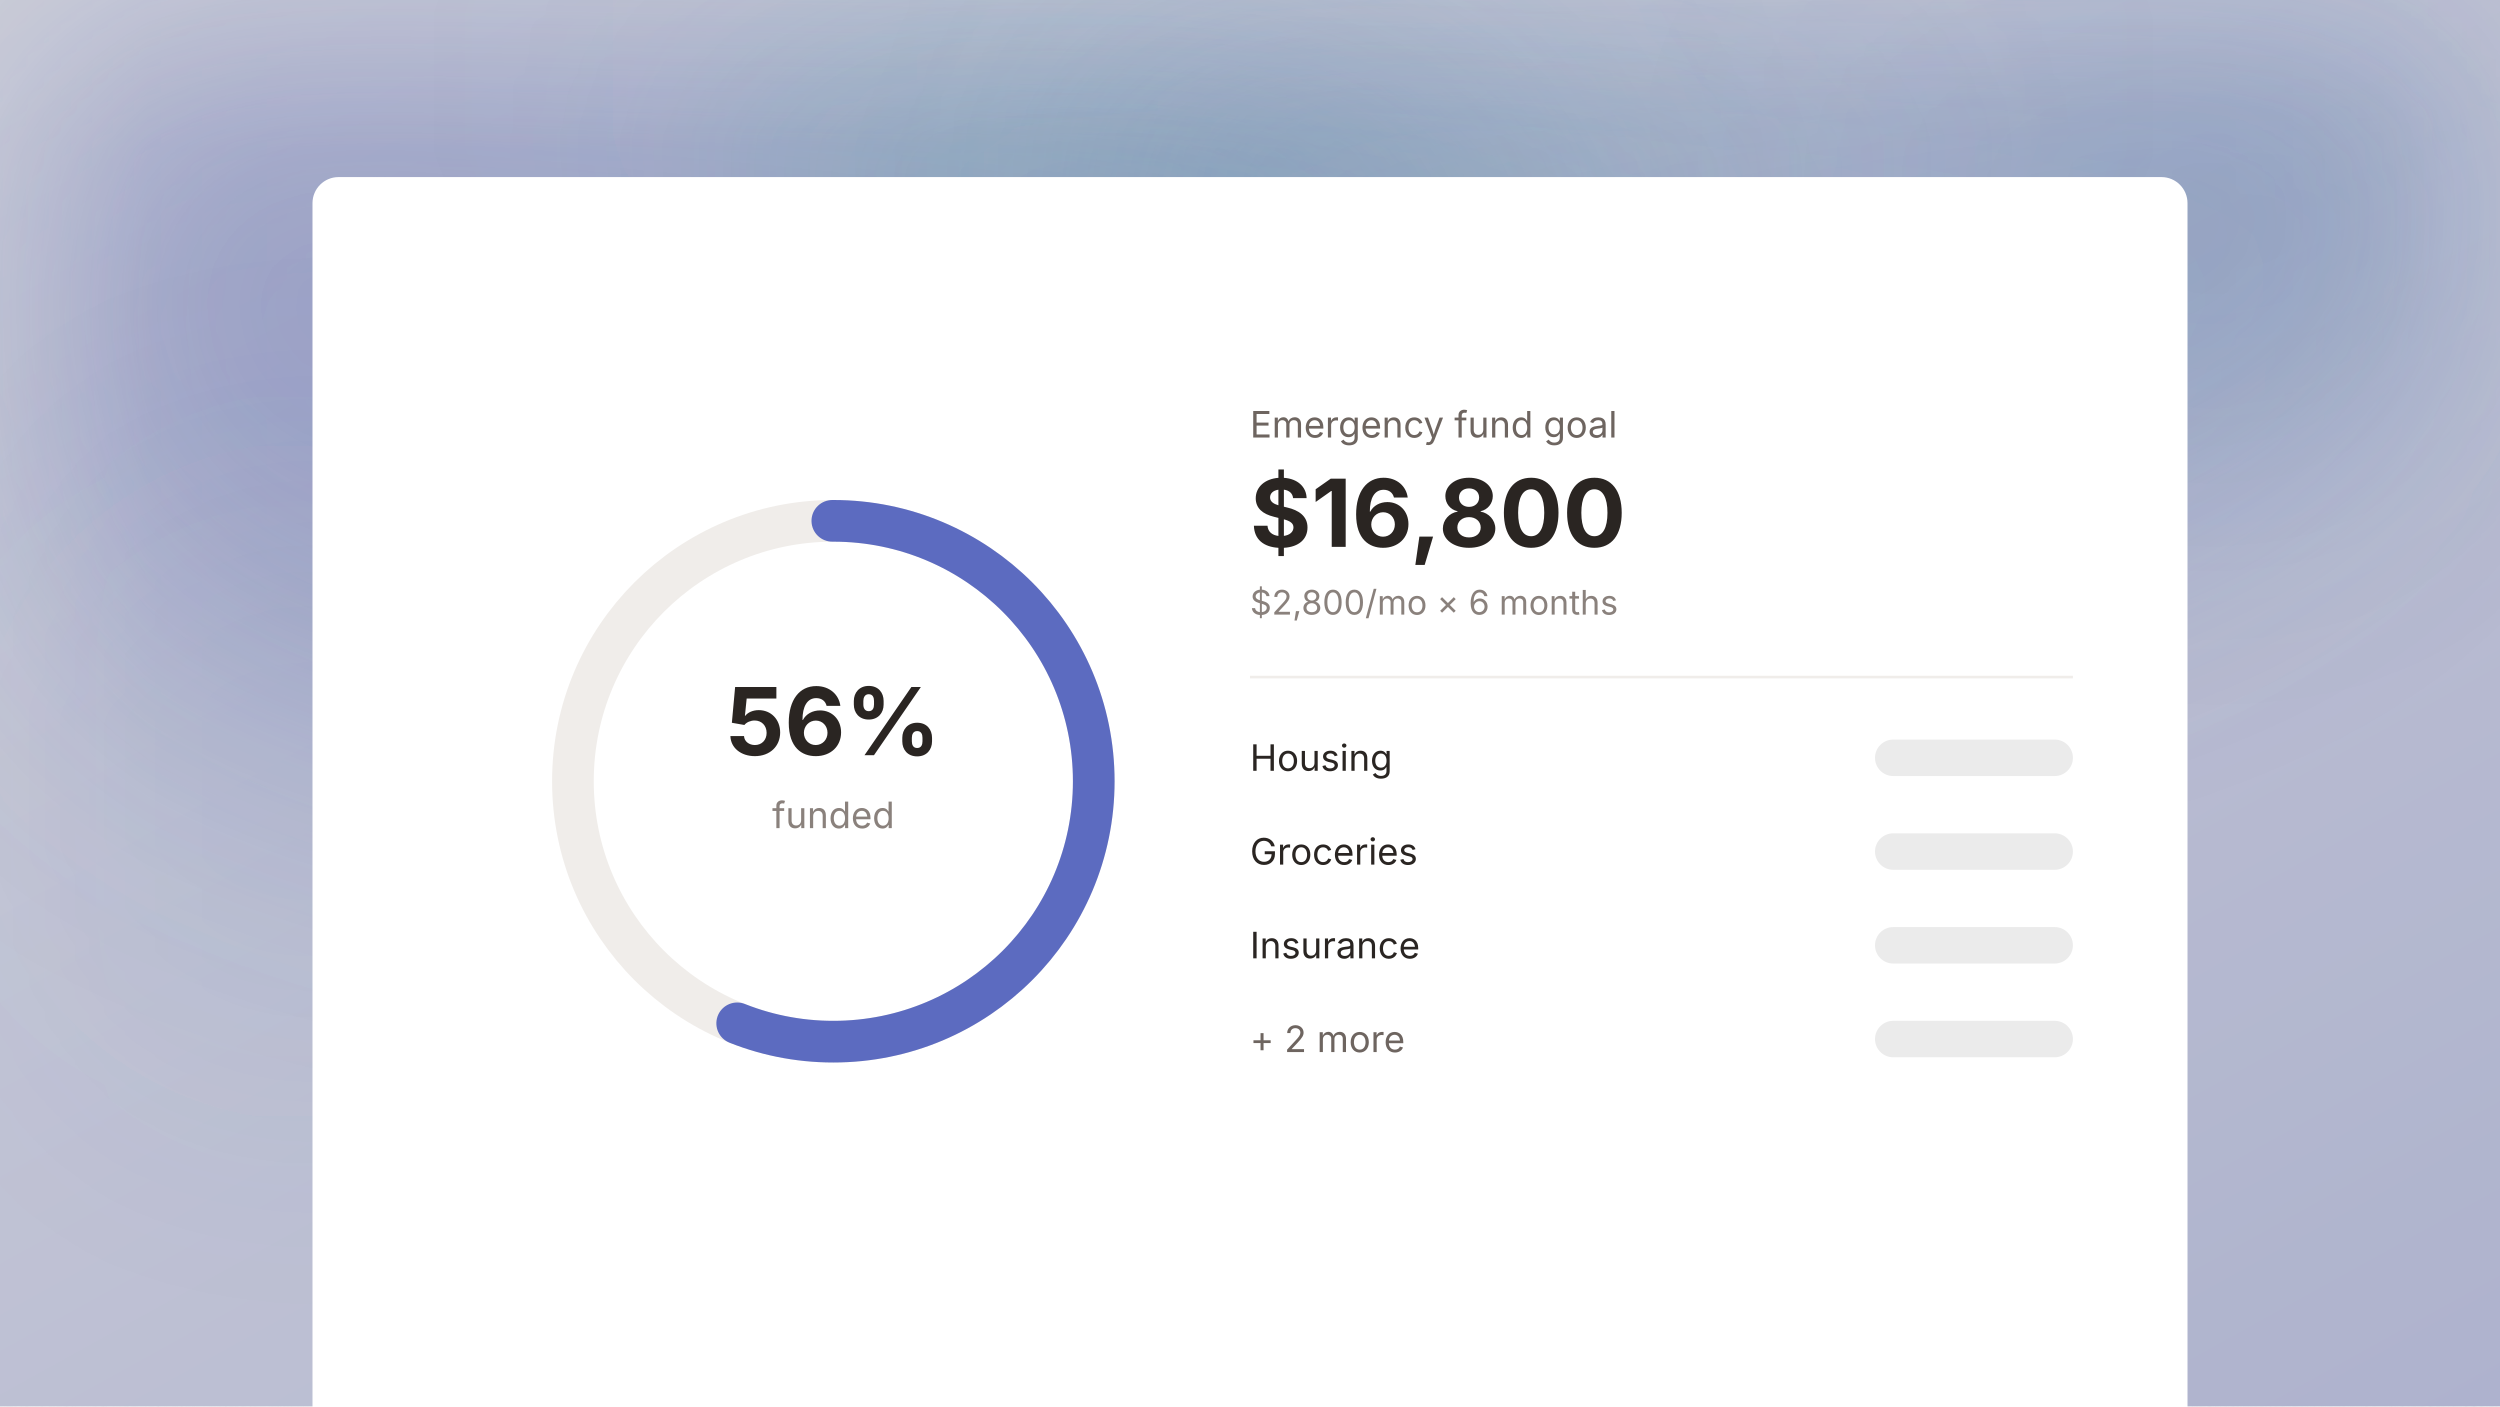
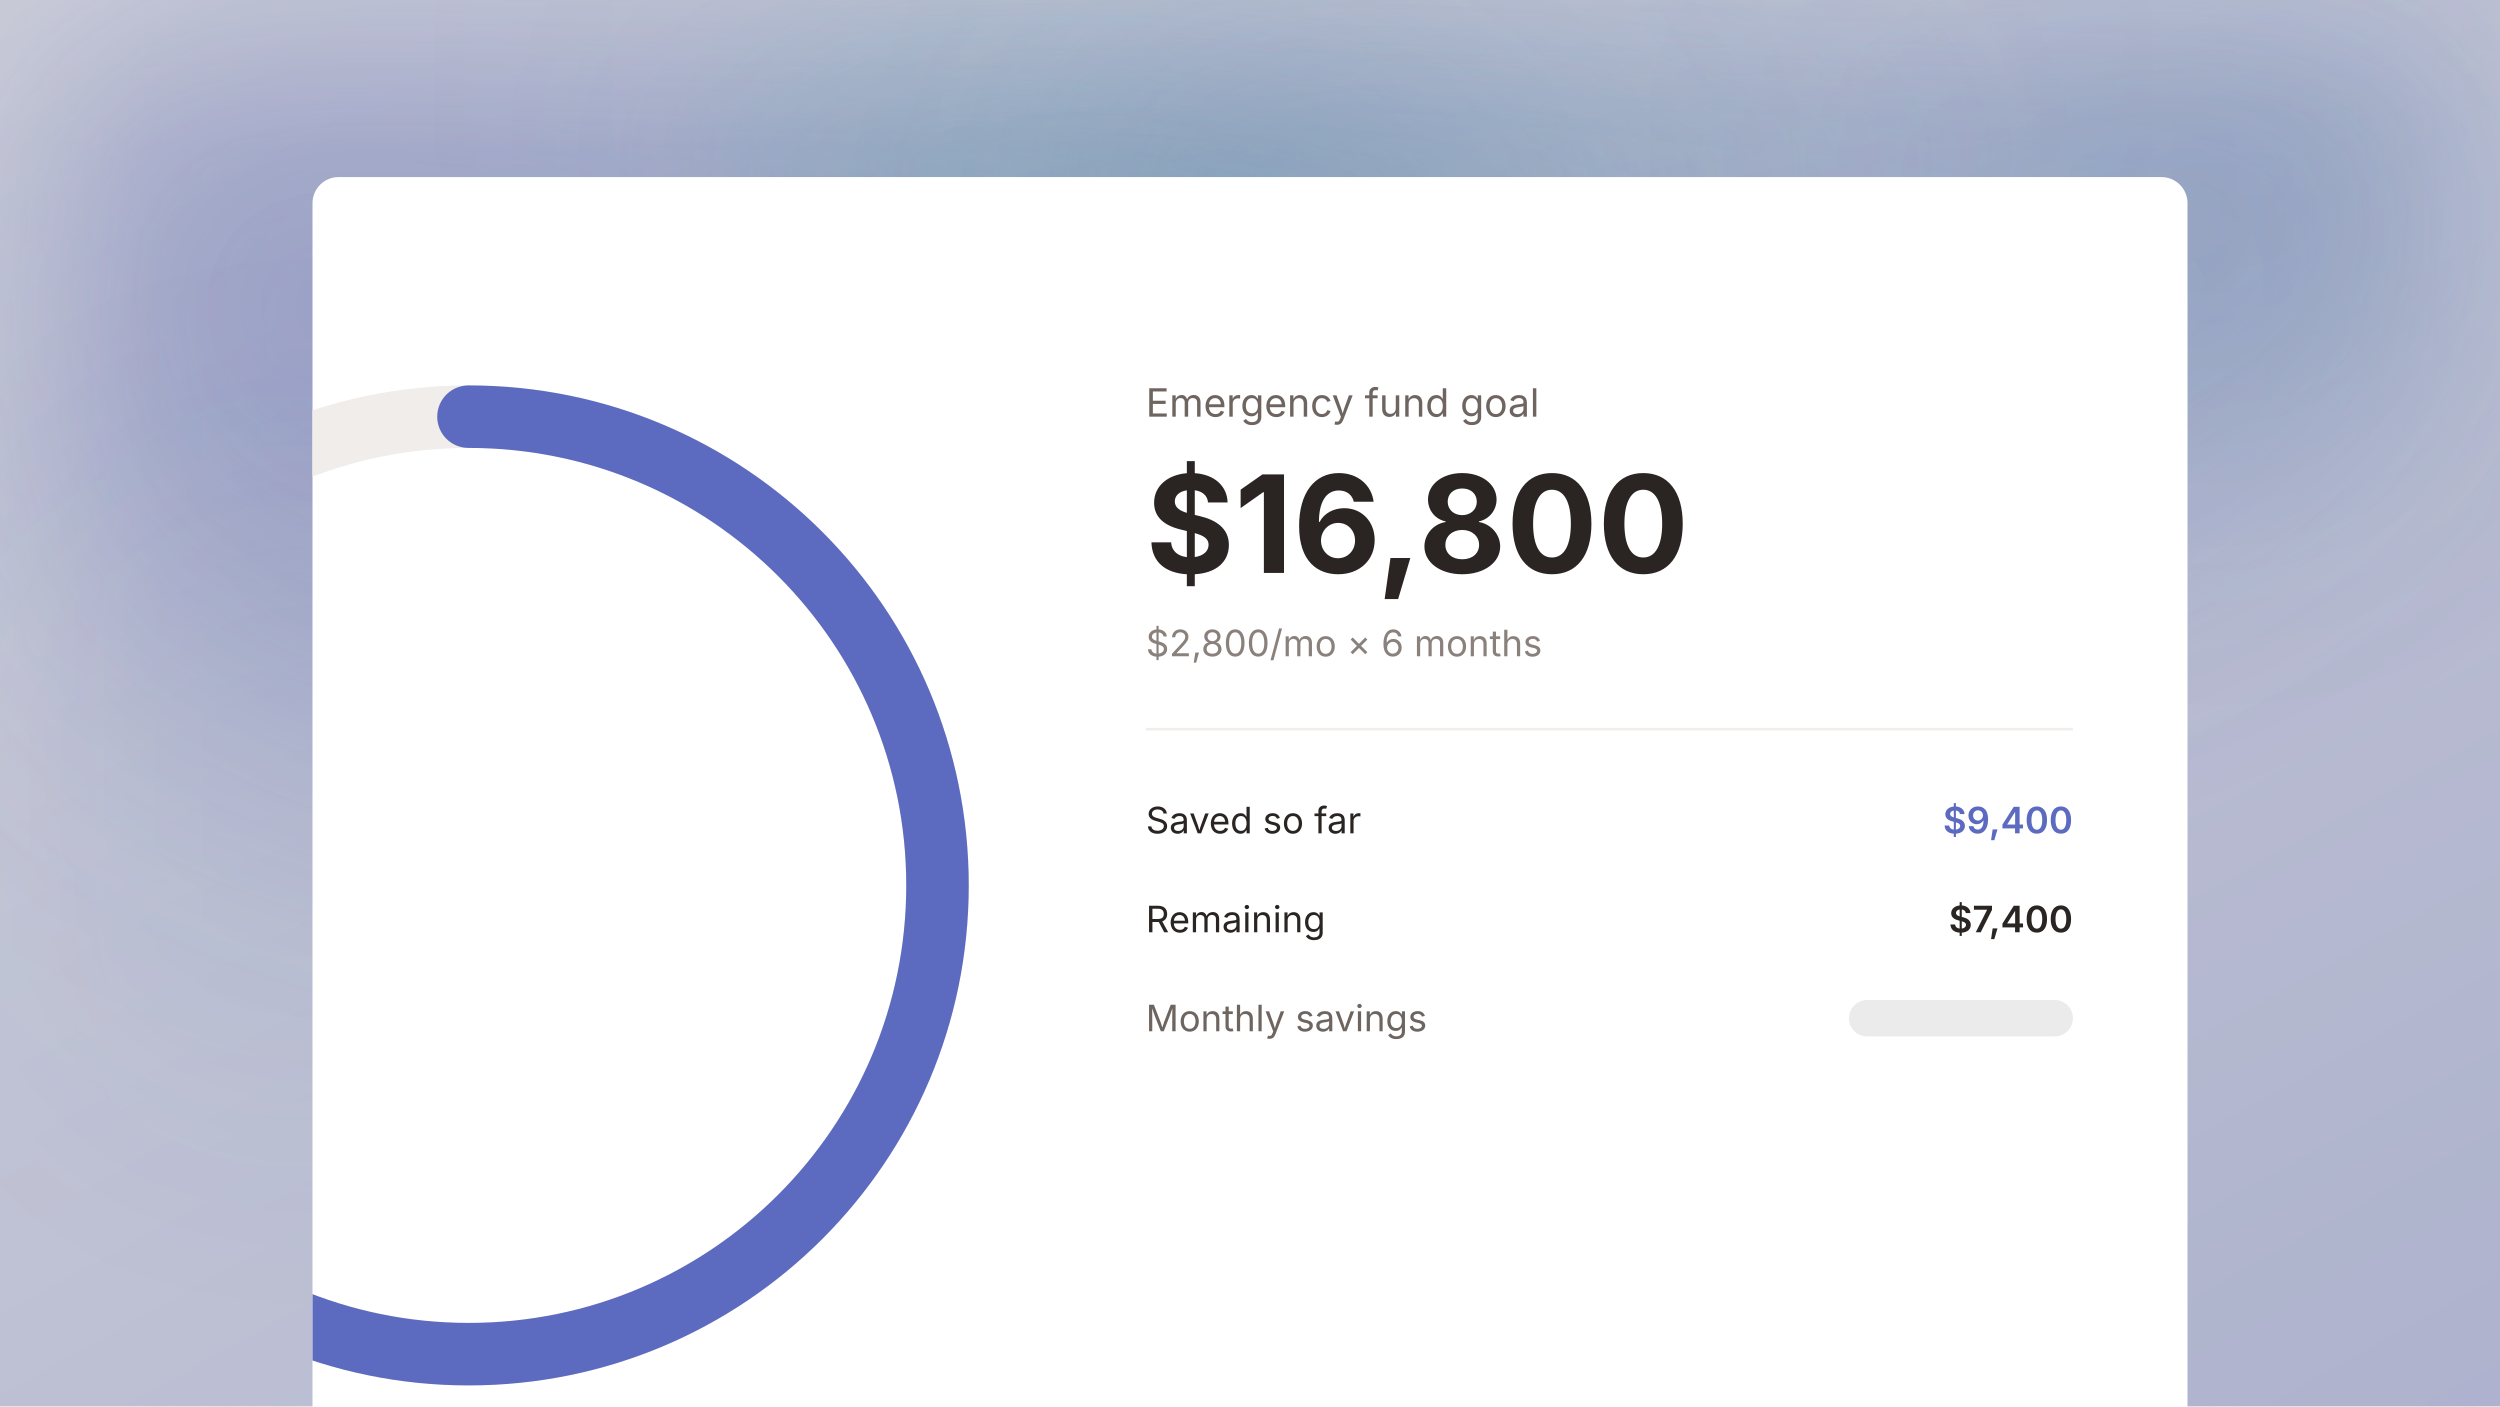
<svg xmlns="http://www.w3.org/2000/svg" width="960" height="540" viewBox="0 0 960 540">
  <defs>
    <linearGradient id="bg" x1="0%" y1="0%" x2="100%" y2="100%">
      <stop offset="0%" stop-color="#E8EAF6" />
      <stop offset="100%" stop-color="#C5CAE9" />
    </linearGradient>
    <linearGradient id="blob1" x1="0%" y1="0%" x2="100%" y2="100%">
      <stop offset="0%" stop-color="#5C6BC0" stop-opacity="0.5" />
      <stop offset="100%" stop-color="#7986CB" stop-opacity="0.25" />
    </linearGradient>
    <linearGradient id="blob2" x1="100%" y1="0%" x2="0%" y2="100%">
      <stop offset="0%" stop-color="#3949AB" stop-opacity="0.35" />
      <stop offset="100%" stop-color="#9FA8DA" stop-opacity="0.15" />
    </linearGradient>
    <linearGradient id="blob3" x1="0%" y1="100%" x2="100%" y2="0%">
      <stop offset="0%" stop-color="#26A69A" stop-opacity="0.3" />
      <stop offset="100%" stop-color="#80CBC4" stop-opacity="0.1" />
    </linearGradient>
    <filter id="blur1" x="-50%" y="-50%" width="200%" height="200%">
      <feGaussianBlur stdDeviation="60" />
    </filter>
    <filter id="blur2" x="-50%" y="-50%" width="200%" height="200%">
      <feGaussianBlur stdDeviation="45" />
    </filter>
    <filter id="blur3" x="-50%" y="-50%" width="200%" height="200%">
      <feGaussianBlur stdDeviation="55" />
    </filter>
    <filter id="grain">
      <feTurbulence type="fractalNoise" baseFrequency="0.65" numOctaves="3" stitchTiles="stitch" />
      <feColorMatrix type="saturate" values="0" />
      <feBlend in="SourceGraphic" mode="multiply" />
    </filter>
+     <clipPath id="card-clip">
+       <rect x="120" y="68" width="720" height="490" rx="10" />
+     </clipPath>
  </defs>
  <rect width="960" height="540" fill="url(#bg)" />
  <ellipse cx="280" cy="120" rx="300" ry="180" fill="url(#blob1)" filter="url(#blur1)" />
  <ellipse cx="680" cy="80" rx="260" ry="160" fill="url(#blob2)" filter="url(#blur2)" />
  <ellipse cx="500" cy="30" rx="220" ry="140" fill="url(#blob3)" filter="url(#blur3)" />
  <circle cx="120" cy="300" r="130" fill="#5C6BC0" fill-opacity="0.06" filter="url(#blur2)" />
  <circle cx="850" cy="60" r="120" fill="#26A69A" fill-opacity="0.08" filter="url(#blur3)" />
  <rect width="960" height="540" filter="url(#grain)" opacity="0.12" />
  <rect x="120" y="68" width="720" height="490" rx="10" fill="white" />
-   <circle cx="320" cy="300" r="100" fill="none" stroke="#F0EDEA" stroke-width="16" />
-   <circle cx="320" cy="300" r="100" fill="none" stroke="#5C6BC0" stroke-width="16" stroke-dasharray="352 276" stroke-linecap="round" transform="rotate(-90 320 300)" />
-   <text x="320" y="290" font-family="system-ui, -apple-system, sans-serif" font-size="36" font-weight="700" fill="#2A2522" text-anchor="middle">56%</text>
-   <text x="320" y="318" font-family="system-ui, -apple-system, sans-serif" font-size="14" fill="#8A817C" text-anchor="middle">funded</text>
-   <text x="480" y="168" font-family="system-ui, -apple-system, sans-serif" font-size="14" fill="#6E6560">Emergency fund goal</text>
-   <text x="480" y="210" font-family="system-ui, -apple-system, sans-serif" font-size="36" font-weight="700" fill="#2A2522">$16,800</text>
-   <text x="480" y="236" font-family="system-ui, -apple-system, sans-serif" font-size="13" fill="#8A817C">$2,800/mo × 6 months</text>
-   <line x1="480" y1="260" x2="796" y2="260" stroke="#F0EDEA" stroke-width="1" />
-   <text x="480" y="296" font-family="system-ui, -apple-system, sans-serif" font-size="14" fill="#2A2522">Housing</text>
-   <rect x="720" y="284" width="76" height="14" rx="7" fill="#EBEBEB" />
-   <text x="480" y="332" font-family="system-ui, -apple-system, sans-serif" font-size="14" fill="#2A2522">Groceries</text>
-   <rect x="720" y="320" width="76" height="14" rx="7" fill="#EBEBEB" />
-   <text x="480" y="368" font-family="system-ui, -apple-system, sans-serif" font-size="14" fill="#2A2522">Insurance</text>
-   <rect x="720" y="356" width="76" height="14" rx="7" fill="#EBEBEB" />
-   <text x="480" y="404" font-family="system-ui, -apple-system, sans-serif" font-size="14" fill="#6E6560">+ 2 more</text>
-   <rect x="720" y="392" width="76" height="14" rx="7" fill="#EBEBEB" />
+   <g clip-path="url(#card-clip)">
+     <circle cx="180" cy="340" r="180" fill="none" stroke="#F0EDEA" stroke-width="24" />
+     <circle cx="180" cy="340" r="180" fill="none" stroke="#5C6BC0" stroke-width="24" stroke-dasharray="634 497" stroke-linecap="round" transform="rotate(-90 180 340)" />
+     <text x="440" y="160" font-family="system-ui, -apple-system, sans-serif" font-size="15" fill="#6E6560">Emergency fund goal</text>
+     <text x="440" y="220" font-family="system-ui, -apple-system, sans-serif" font-size="52" font-weight="700" fill="#2A2522">$16,800</text>
+     <text x="440" y="252" font-family="system-ui, -apple-system, sans-serif" font-size="14" fill="#8A817C">$2,800/mo × 6 months</text>
+     <line x1="440" y1="280" x2="796" y2="280" stroke="#F0EDEA" stroke-width="1" />
+     <text x="440" y="320" font-family="system-ui, -apple-system, sans-serif" font-size="14" fill="#2A2522">Saved so far</text>
+     <text x="796" y="320" font-family="system-ui, -apple-system, sans-serif" font-size="14" font-weight="600" fill="#5C6BC0" text-anchor="end">$9,400</text>
+     <text x="440" y="358" font-family="system-ui, -apple-system, sans-serif" font-size="14" fill="#2A2522">Remaining</text>
+     <text x="796" y="358" font-family="system-ui, -apple-system, sans-serif" font-size="14" font-weight="600" fill="#2A2522" text-anchor="end">$7,400</text>
+     <text x="440" y="396" font-family="system-ui, -apple-system, sans-serif" font-size="14" fill="#6E6560">Monthly savings</text>
+     <rect x="710" y="384" width="86" height="14" rx="7" fill="#EBEBEB" />
+   </g>
</svg>
